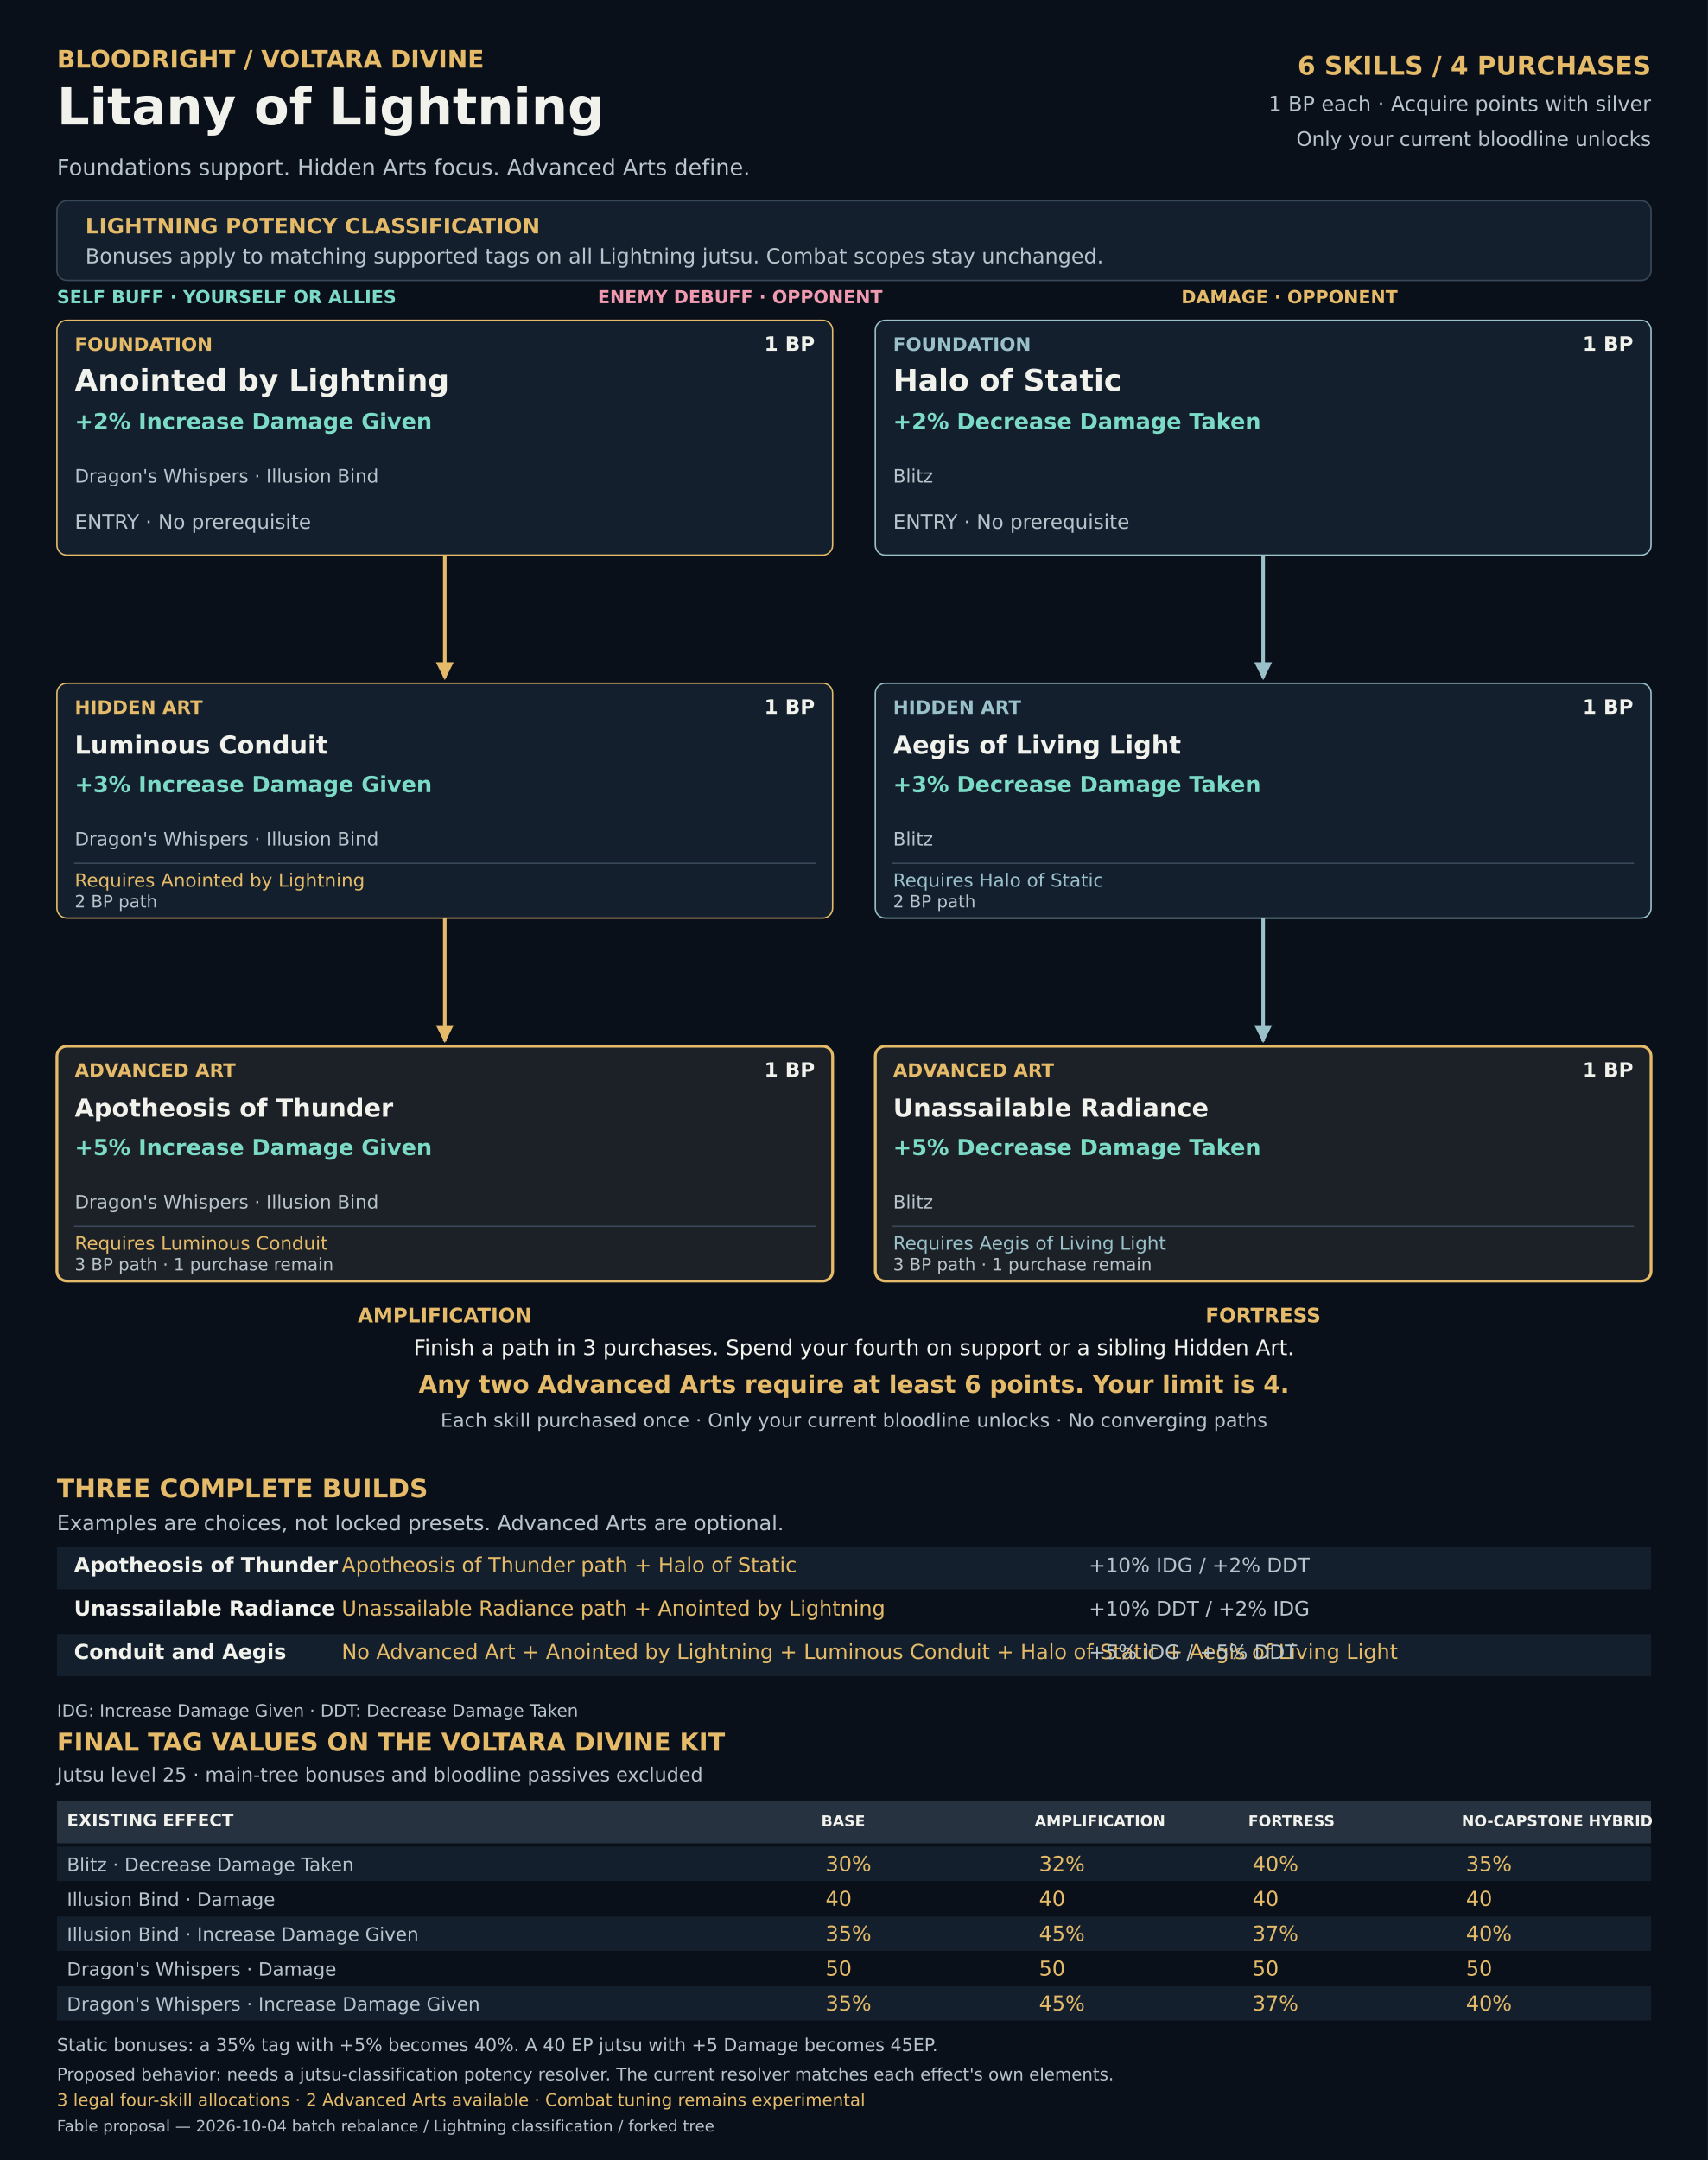
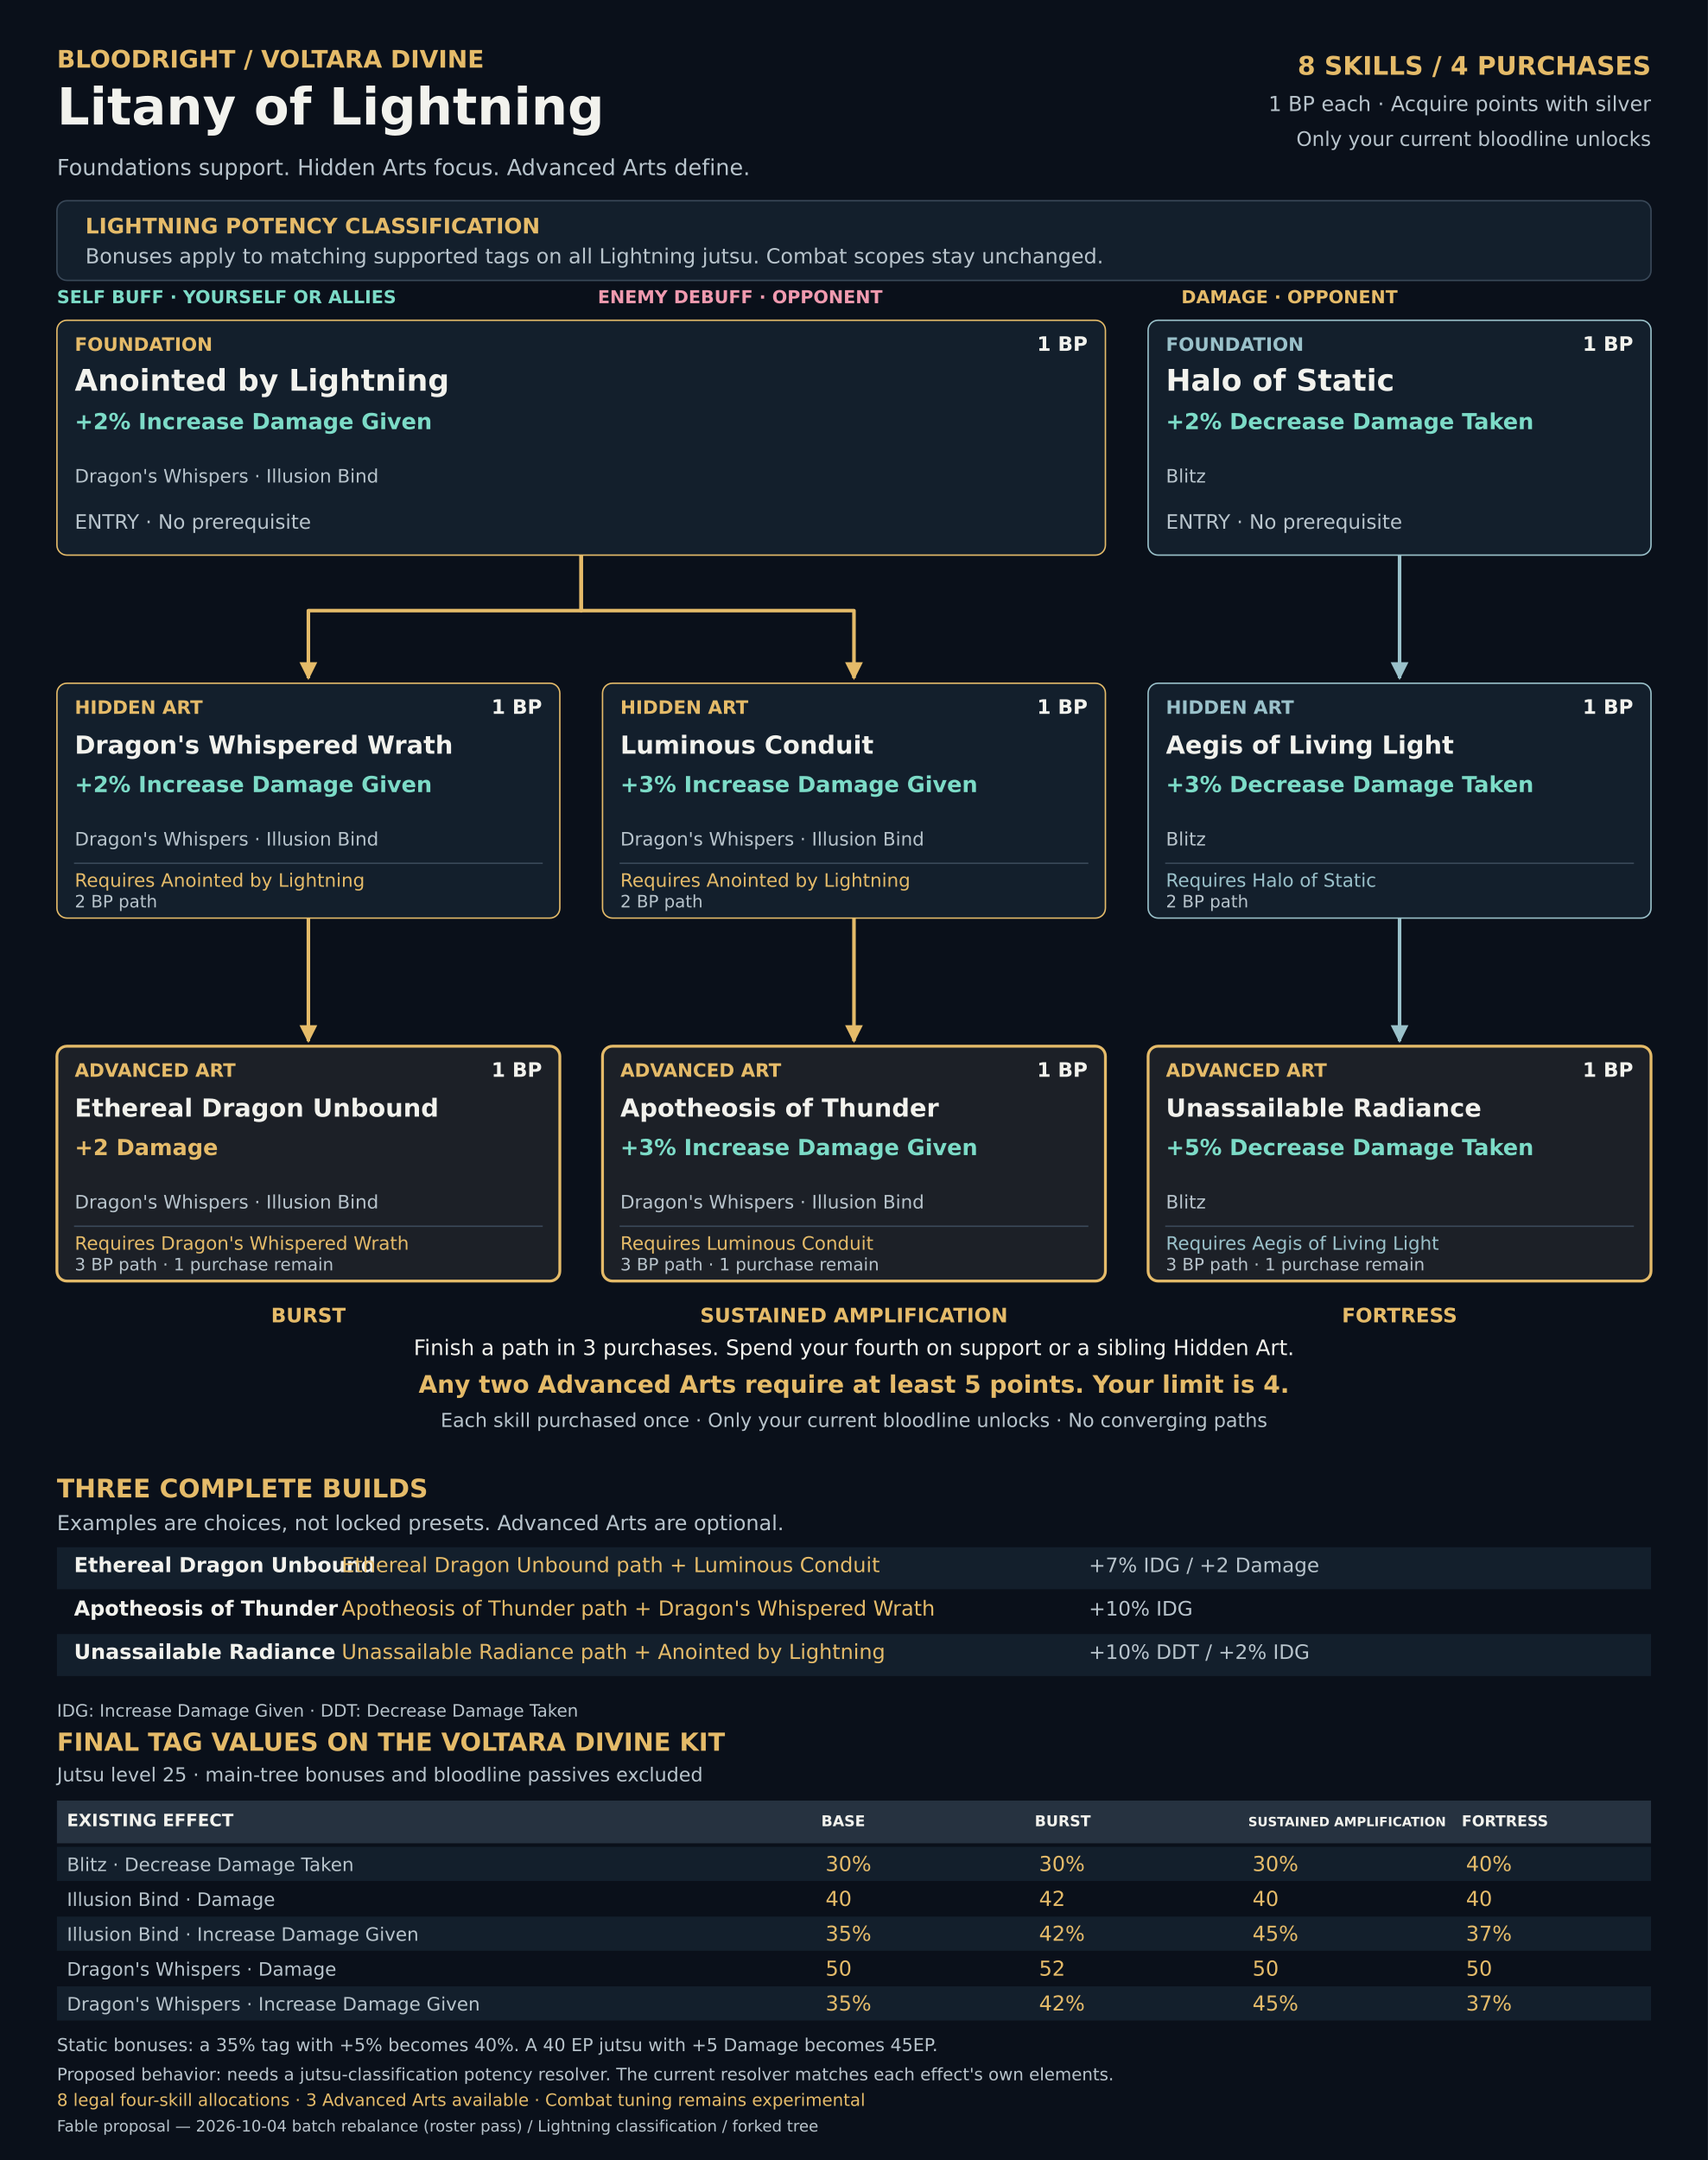
<svg xmlns="http://www.w3.org/2000/svg" width="2400" height="3035" viewBox="0 0 2400 3035" role="img" aria-labelledby="title desc">
  <defs>
    <marker id="arrow-0" viewBox="0 0 10 10" refX="9" refY="5" markerWidth="5" markerHeight="5" orient="auto">
      <path d="M0 0L10 5L0 10Z" fill="#e5bb69" />
    </marker>
    <marker id="arrow-1" viewBox="0 0 10 10" refX="9" refY="5" markerWidth="5" markerHeight="5" orient="auto">
      <path d="M0 0L10 5L0 10Z" fill="#9ac1ca" />
    </marker>
    <marker id="arrow-2" viewBox="0 0 10 10" refX="9" refY="5" markerWidth="5" markerHeight="5" orient="auto">
      <path d="M0 0L10 5L0 10Z" fill="#b8d98d" />
    </marker>
    <marker id="arrow-3" viewBox="0 0 10 10" refX="9" refY="5" markerWidth="5" markerHeight="5" orient="auto">
      <path d="M0 0L10 5L0 10Z" fill="#d9a6e0" />
    </marker>
  </defs>
  <g font-family="DejaVu Sans, sans-serif">
    <rect x="0" y="0" width="2400" height="3035" rx="0" fill="#0a101a" />
    <text x="80" y="95" font-size="34" font-weight="700" fill="#e5bb69" text-anchor="start">BLOODRIGHT / VOLTARA DIVINE</text>
    <text x="80" y="175" font-size="72" font-weight="700" fill="#f2f2ed" text-anchor="start">Litany of Lightning</text>
    <text x="80" y="246" font-size="31" font-weight="400" fill="#b8c4cc" text-anchor="start">Foundations support. Hidden Arts focus. Advanced Arts define.</text>
-     <text x="2320" y="105" font-size="36" font-weight="700" fill="#e5bb69" text-anchor="end">6 SKILLS  /  4 PURCHASES</text>
+     <text x="2320" y="105" font-size="36" font-weight="700" fill="#e5bb69" text-anchor="end">8 SKILLS  /  4 PURCHASES</text>
    <text x="2320" y="156" font-size="29" font-weight="400" fill="#b8c4cc" text-anchor="end">1 BP each · Acquire points with silver</text>
    <text x="2320" y="205" font-size="28" font-weight="400" fill="#b8c4cc" text-anchor="end">Only your current bloodline unlocks</text>
    <rect x="80" y="282" width="2240" height="112" rx="14" fill="#131f2c" stroke="#394858" stroke-width="2" />
    <text x="120" y="328" font-size="30" font-weight="700" fill="#e5bb69" text-anchor="start">LIGHTNING POTENCY CLASSIFICATION</text>
    <text x="120" y="370" font-size="29" font-weight="400" fill="#b8c4cc" text-anchor="start">Bonuses apply to matching supported tags on all Lightning jutsu. Combat scopes stay unchanged.</text>
    <text x="80" y="426" font-size="25" font-weight="700" fill="#7cdbc7" text-anchor="start">SELF BUFF · YOURSELF OR ALLIES</text>
    <text x="840" y="426" font-size="25" font-weight="700" fill="#f09aaf" text-anchor="start">ENEMY DEBUFF · OPPONENT</text>
    <text x="1660" y="426" font-size="25" font-weight="700" fill="#e5bb69" text-anchor="start">DAMAGE · OPPONENT</text>
-     <path id="edge-04-05" data-from="04" data-to="05" d="M625 1290 V1463" fill="none" stroke="#e5bb69" stroke-width="5" stroke-linejoin="round" marker-end="url(#arrow-0)" />
-     <path id="edge-01-04" data-from="01" data-to="04" d="M625 780 V953" fill="none" stroke="#e5bb69" stroke-width="5" stroke-linejoin="round" marker-end="url(#arrow-0)" />
-     <path id="edge-07-08" data-from="07" data-to="08" d="M1775 1290 V1463" fill="none" stroke="#9ac1ca" stroke-width="5" stroke-linejoin="round" marker-end="url(#arrow-1)" />
-     <path id="edge-06-07" data-from="06" data-to="07" d="M1775 780 V953" fill="none" stroke="#9ac1ca" stroke-width="5" stroke-linejoin="round" marker-end="url(#arrow-1)" />
+     <path id="edge-02-03" data-from="02" data-to="03" d="M433.333 1290 V1463" fill="none" stroke="#e5bb69" stroke-width="5" stroke-linejoin="round" marker-end="url(#arrow-0)" />
+     <path id="edge-04-05" data-from="04" data-to="05" d="M1200 1290 V1463" fill="none" stroke="#e5bb69" stroke-width="5" stroke-linejoin="round" marker-end="url(#arrow-0)" />
+     <path id="edge-01-02" data-from="01" data-to="02" d="M816.667 780 V858 H433.333 V953" fill="none" stroke="#e5bb69" stroke-width="5" stroke-linejoin="round" marker-end="url(#arrow-0)" />
+     <path id="edge-01-04" data-from="01" data-to="04" d="M816.667 780 V858 H1200 V953" fill="none" stroke="#e5bb69" stroke-width="5" stroke-linejoin="round" marker-end="url(#arrow-0)" />
+     <path id="edge-07-08" data-from="07" data-to="08" d="M1966.67 1290 V1463" fill="none" stroke="#9ac1ca" stroke-width="5" stroke-linejoin="round" marker-end="url(#arrow-1)" />
+     <path id="edge-06-07" data-from="06" data-to="07" d="M1966.67 780 V953" fill="none" stroke="#9ac1ca" stroke-width="5" stroke-linejoin="round" marker-end="url(#arrow-1)" />
    <g id="node-01" data-cost="1" data-prerequisites="" data-potency-classification="Lightning">
-       <rect x="80" y="450" width="1090" height="330" rx="14" fill="#131f2c" stroke="#e5bb69" stroke-width="2" />
+       <rect x="80" y="450" width="1473.33" height="330" rx="14" fill="#131f2c" stroke="#e5bb69" stroke-width="2" />
      <text x="105.0" y="493" font-size="26" font-weight="700" fill="#e5bb69" text-anchor="start">FOUNDATION</text>
-       <text x="1145.0" y="493" font-size="28" font-weight="700" fill="#f2f2ed" text-anchor="end">1 BP</text>
+       <text x="1528.333" y="493" font-size="28" font-weight="700" fill="#f2f2ed" text-anchor="end">1 BP</text>
      <text x="105.0" y="549" font-size="42" font-weight="700" fill="#f2f2ed" text-anchor="start">Anointed by Lightning</text>
      <text x="105.0" y="603" font-size="31" font-weight="700" fill="#7cdbc7" text-anchor="start">+2% Increase Damage Given</text>
      <text x="105.0" y="678" font-size="26" font-weight="400" fill="#b8c4cc" text-anchor="start">Dragon's Whispers · Illusion Bind</text>
      <text x="105.0" y="743" font-size="28" font-weight="400" fill="#b8c4cc" text-anchor="start">ENTRY · No prerequisite</text>
    </g>
    <g id="node-06" data-cost="1" data-prerequisites="" data-potency-classification="Lightning">
-       <rect x="1230" y="450" width="1090" height="330" rx="14" fill="#131f2c" stroke="#9ac1ca" stroke-width="2" />
-       <text x="1255.0" y="493" font-size="26" font-weight="700" fill="#9ac1ca" text-anchor="start">FOUNDATION</text>
+       <rect x="1613.33" y="450" width="706.667" height="330" rx="14" fill="#131f2c" stroke="#9ac1ca" stroke-width="2" />
+       <text x="1638.333" y="493" font-size="26" font-weight="700" fill="#9ac1ca" text-anchor="start">FOUNDATION</text>
      <text x="2295.0" y="493" font-size="28" font-weight="700" fill="#f2f2ed" text-anchor="end">1 BP</text>
-       <text x="1255.0" y="549" font-size="42" font-weight="700" fill="#f2f2ed" text-anchor="start">Halo of Static</text>
-       <text x="1255.0" y="603" font-size="31" font-weight="700" fill="#7cdbc7" text-anchor="start">+2% Decrease Damage Taken</text>
-       <text x="1255.0" y="678" font-size="26" font-weight="400" fill="#b8c4cc" text-anchor="start">Blitz</text>
-       <text x="1255.0" y="743" font-size="28" font-weight="400" fill="#b8c4cc" text-anchor="start">ENTRY · No prerequisite</text>
+       <text x="1638.333" y="549" font-size="42" font-weight="700" fill="#f2f2ed" text-anchor="start">Halo of Static</text>
+       <text x="1638.333" y="603" font-size="31" font-weight="700" fill="#7cdbc7" text-anchor="start">+2% Decrease Damage Taken</text>
+       <text x="1638.333" y="678" font-size="26" font-weight="400" fill="#b8c4cc" text-anchor="start">Blitz</text>
+       <text x="1638.333" y="743" font-size="28" font-weight="400" fill="#b8c4cc" text-anchor="start">ENTRY · No prerequisite</text>
    </g>
-     <g id="node-04" data-cost="1" data-prerequisites="01" data-potency-classification="Lightning">
-       <rect x="80" y="960" width="1090" height="330" rx="14" fill="#131f2c" stroke="#e5bb69" stroke-width="2" />
+     <g id="node-02" data-cost="1" data-prerequisites="01" data-potency-classification="Lightning">
+       <rect x="80" y="960" width="706.667" height="330" rx="14" fill="#131f2c" stroke="#e5bb69" stroke-width="2" />
      <text x="105.0" y="1003" font-size="26" font-weight="700" fill="#e5bb69" text-anchor="start">HIDDEN ART</text>
-       <text x="1145.0" y="1003" font-size="28" font-weight="700" fill="#f2f2ed" text-anchor="end">1 BP</text>
-       <text x="105.0" y="1059" font-size="35" font-weight="700" fill="#f2f2ed" text-anchor="start">Luminous Conduit</text>
-       <text x="105.0" y="1113" font-size="31" font-weight="700" fill="#7cdbc7" text-anchor="start">+3% Increase Damage Given</text>
+       <text x="761.667" y="1003" font-size="28" font-weight="700" fill="#f2f2ed" text-anchor="end">1 BP</text>
+       <text x="105.0" y="1059" font-size="35" font-weight="700" fill="#f2f2ed" text-anchor="start">Dragon's Whispered Wrath</text>
+       <text x="105.0" y="1113" font-size="31" font-weight="700" fill="#7cdbc7" text-anchor="start">+2% Increase Damage Given</text>
      <text x="105.0" y="1188" font-size="26" font-weight="400" fill="#b8c4cc" text-anchor="start">Dragon's Whispers · Illusion Bind</text>
-       <path d="M104 1213 L1146 1213" fill="none" stroke="#394858" stroke-width="2" />
+       <path d="M104 1213 L762.667 1213" fill="none" stroke="#394858" stroke-width="2" />
      <text x="105.0" y="1246" font-size="26" font-weight="400" fill="#e5bb69" text-anchor="start">Requires Anointed by Lightning</text>
      <text x="105.0" y="1275" font-size="24" font-weight="400" fill="#b8c4cc" text-anchor="start">2 BP path</text>
    </g>
+     <g id="node-04" data-cost="1" data-prerequisites="01" data-potency-classification="Lightning">
+       <rect x="846.667" y="960" width="706.667" height="330" rx="14" fill="#131f2c" stroke="#e5bb69" stroke-width="2" />
+       <text x="871.667" y="1003" font-size="26" font-weight="700" fill="#e5bb69" text-anchor="start">HIDDEN ART</text>
+       <text x="1528.333" y="1003" font-size="28" font-weight="700" fill="#f2f2ed" text-anchor="end">1 BP</text>
+       <text x="871.667" y="1059" font-size="35" font-weight="700" fill="#f2f2ed" text-anchor="start">Luminous Conduit</text>
+       <text x="871.667" y="1113" font-size="31" font-weight="700" fill="#7cdbc7" text-anchor="start">+3% Increase Damage Given</text>
+       <text x="871.667" y="1188" font-size="26" font-weight="400" fill="#b8c4cc" text-anchor="start">Dragon's Whispers · Illusion Bind</text>
+       <path d="M870.667 1213 L1529.33 1213" fill="none" stroke="#394858" stroke-width="2" />
+       <text x="871.667" y="1246" font-size="26" font-weight="400" fill="#e5bb69" text-anchor="start">Requires Anointed by Lightning</text>
+       <text x="871.667" y="1275" font-size="24" font-weight="400" fill="#b8c4cc" text-anchor="start">2 BP path</text>
+     </g>
    <g id="node-07" data-cost="1" data-prerequisites="06" data-potency-classification="Lightning">
-       <rect x="1230" y="960" width="1090" height="330" rx="14" fill="#131f2c" stroke="#9ac1ca" stroke-width="2" />
-       <text x="1255.0" y="1003" font-size="26" font-weight="700" fill="#9ac1ca" text-anchor="start">HIDDEN ART</text>
+       <rect x="1613.33" y="960" width="706.667" height="330" rx="14" fill="#131f2c" stroke="#9ac1ca" stroke-width="2" />
+       <text x="1638.333" y="1003" font-size="26" font-weight="700" fill="#9ac1ca" text-anchor="start">HIDDEN ART</text>
      <text x="2295.0" y="1003" font-size="28" font-weight="700" fill="#f2f2ed" text-anchor="end">1 BP</text>
-       <text x="1255.0" y="1059" font-size="35" font-weight="700" fill="#f2f2ed" text-anchor="start">Aegis of Living Light</text>
-       <text x="1255.0" y="1113" font-size="31" font-weight="700" fill="#7cdbc7" text-anchor="start">+3% Decrease Damage Taken</text>
-       <text x="1255.0" y="1188" font-size="26" font-weight="400" fill="#b8c4cc" text-anchor="start">Blitz</text>
-       <path d="M1254 1213 L2296 1213" fill="none" stroke="#394858" stroke-width="2" />
-       <text x="1255.0" y="1246" font-size="26" font-weight="400" fill="#9ac1ca" text-anchor="start">Requires Halo of Static</text>
-       <text x="1255.0" y="1275" font-size="24" font-weight="400" fill="#b8c4cc" text-anchor="start">2 BP path</text>
+       <text x="1638.333" y="1059" font-size="35" font-weight="700" fill="#f2f2ed" text-anchor="start">Aegis of Living Light</text>
+       <text x="1638.333" y="1113" font-size="31" font-weight="700" fill="#7cdbc7" text-anchor="start">+3% Decrease Damage Taken</text>
+       <text x="1638.333" y="1188" font-size="26" font-weight="400" fill="#b8c4cc" text-anchor="start">Blitz</text>
+       <path d="M1637.33 1213 L2296 1213" fill="none" stroke="#394858" stroke-width="2" />
+       <text x="1638.333" y="1246" font-size="26" font-weight="400" fill="#9ac1ca" text-anchor="start">Requires Halo of Static</text>
+       <text x="1638.333" y="1275" font-size="24" font-weight="400" fill="#b8c4cc" text-anchor="start">2 BP path</text>
+     </g>
+     <g id="node-03" data-cost="1" data-prerequisites="02" data-potency-classification="Lightning">
+       <rect x="80" y="1470" width="706.667" height="330" rx="14" fill="#1c2027" stroke="#e5bb69" stroke-width="4" />
+       <text x="105.0" y="1513" font-size="26" font-weight="700" fill="#e5bb69" text-anchor="start">ADVANCED ART</text>
+       <text x="761.667" y="1513" font-size="28" font-weight="700" fill="#f2f2ed" text-anchor="end">1 BP</text>
+       <text x="105.0" y="1569" font-size="35" font-weight="700" fill="#f2f2ed" text-anchor="start">Ethereal Dragon Unbound</text>
+       <text x="105.0" y="1623" font-size="31" font-weight="700" fill="#e5bb69" text-anchor="start">+2 Damage</text>
+       <text x="105.0" y="1698" font-size="26" font-weight="400" fill="#b8c4cc" text-anchor="start">Dragon's Whispers · Illusion Bind</text>
+       <path d="M104 1723 L762.667 1723" fill="none" stroke="#394858" stroke-width="2" />
+       <text x="105.0" y="1756" font-size="26" font-weight="400" fill="#e5bb69" text-anchor="start">Requires Dragon's Whispered Wrath</text>
+       <text x="105.0" y="1785" font-size="24" font-weight="400" fill="#b8c4cc" text-anchor="start">3 BP path · 1 purchase remain</text>
    </g>
    <g id="node-05" data-cost="1" data-prerequisites="04" data-potency-classification="Lightning">
-       <rect x="80" y="1470" width="1090" height="330" rx="14" fill="#1c2027" stroke="#e5bb69" stroke-width="4" />
-       <text x="105.0" y="1513" font-size="26" font-weight="700" fill="#e5bb69" text-anchor="start">ADVANCED ART</text>
-       <text x="1145.0" y="1513" font-size="28" font-weight="700" fill="#f2f2ed" text-anchor="end">1 BP</text>
-       <text x="105.0" y="1569" font-size="35" font-weight="700" fill="#f2f2ed" text-anchor="start">Apotheosis of Thunder</text>
-       <text x="105.0" y="1623" font-size="31" font-weight="700" fill="#7cdbc7" text-anchor="start">+5% Increase Damage Given</text>
-       <text x="105.0" y="1698" font-size="26" font-weight="400" fill="#b8c4cc" text-anchor="start">Dragon's Whispers · Illusion Bind</text>
-       <path d="M104 1723 L1146 1723" fill="none" stroke="#394858" stroke-width="2" />
-       <text x="105.0" y="1756" font-size="26" font-weight="400" fill="#e5bb69" text-anchor="start">Requires Luminous Conduit</text>
-       <text x="105.0" y="1785" font-size="24" font-weight="400" fill="#b8c4cc" text-anchor="start">3 BP path · 1 purchase remain</text>
+       <rect x="846.667" y="1470" width="706.667" height="330" rx="14" fill="#1c2027" stroke="#e5bb69" stroke-width="4" />
+       <text x="871.667" y="1513" font-size="26" font-weight="700" fill="#e5bb69" text-anchor="start">ADVANCED ART</text>
+       <text x="1528.333" y="1513" font-size="28" font-weight="700" fill="#f2f2ed" text-anchor="end">1 BP</text>
+       <text x="871.667" y="1569" font-size="35" font-weight="700" fill="#f2f2ed" text-anchor="start">Apotheosis of Thunder</text>
+       <text x="871.667" y="1623" font-size="31" font-weight="700" fill="#7cdbc7" text-anchor="start">+3% Increase Damage Given</text>
+       <text x="871.667" y="1698" font-size="26" font-weight="400" fill="#b8c4cc" text-anchor="start">Dragon's Whispers · Illusion Bind</text>
+       <path d="M870.667 1723 L1529.33 1723" fill="none" stroke="#394858" stroke-width="2" />
+       <text x="871.667" y="1756" font-size="26" font-weight="400" fill="#e5bb69" text-anchor="start">Requires Luminous Conduit</text>
+       <text x="871.667" y="1785" font-size="24" font-weight="400" fill="#b8c4cc" text-anchor="start">3 BP path · 1 purchase remain</text>
    </g>
    <g id="node-08" data-cost="1" data-prerequisites="07" data-potency-classification="Lightning">
-       <rect x="1230" y="1470" width="1090" height="330" rx="14" fill="#1c2027" stroke="#e5bb69" stroke-width="4" />
-       <text x="1255.0" y="1513" font-size="26" font-weight="700" fill="#e5bb69" text-anchor="start">ADVANCED ART</text>
+       <rect x="1613.33" y="1470" width="706.667" height="330" rx="14" fill="#1c2027" stroke="#e5bb69" stroke-width="4" />
+       <text x="1638.333" y="1513" font-size="26" font-weight="700" fill="#e5bb69" text-anchor="start">ADVANCED ART</text>
      <text x="2295.0" y="1513" font-size="28" font-weight="700" fill="#f2f2ed" text-anchor="end">1 BP</text>
-       <text x="1255.0" y="1569" font-size="35" font-weight="700" fill="#f2f2ed" text-anchor="start">Unassailable Radiance</text>
-       <text x="1255.0" y="1623" font-size="31" font-weight="700" fill="#7cdbc7" text-anchor="start">+5% Decrease Damage Taken</text>
-       <text x="1255.0" y="1698" font-size="26" font-weight="400" fill="#b8c4cc" text-anchor="start">Blitz</text>
-       <path d="M1254 1723 L2296 1723" fill="none" stroke="#394858" stroke-width="2" />
-       <text x="1255.0" y="1756" font-size="26" font-weight="400" fill="#9ac1ca" text-anchor="start">Requires Aegis of Living Light</text>
-       <text x="1255.0" y="1785" font-size="24" font-weight="400" fill="#b8c4cc" text-anchor="start">3 BP path · 1 purchase remain</text>
+       <text x="1638.333" y="1569" font-size="35" font-weight="700" fill="#f2f2ed" text-anchor="start">Unassailable Radiance</text>
+       <text x="1638.333" y="1623" font-size="31" font-weight="700" fill="#7cdbc7" text-anchor="start">+5% Decrease Damage Taken</text>
+       <text x="1638.333" y="1698" font-size="26" font-weight="400" fill="#b8c4cc" text-anchor="start">Blitz</text>
+       <path d="M1637.33 1723 L2296 1723" fill="none" stroke="#394858" stroke-width="2" />
+       <text x="1638.333" y="1756" font-size="26" font-weight="400" fill="#9ac1ca" text-anchor="start">Requires Aegis of Living Light</text>
+       <text x="1638.333" y="1785" font-size="24" font-weight="400" fill="#b8c4cc" text-anchor="start">3 BP path · 1 purchase remain</text>
    </g>
-     <text x="625.0" y="1858" font-size="28" font-weight="700" fill="#e5bb69" text-anchor="middle">AMPLIFICATION</text>
-     <text x="1775.0" y="1858" font-size="28" font-weight="700" fill="#e5bb69" text-anchor="middle">FORTRESS</text>
+     <text x="433.333" y="1858" font-size="28" font-weight="700" fill="#e5bb69" text-anchor="middle">BURST</text>
+     <text x="1200.0" y="1858" font-size="28" font-weight="700" fill="#e5bb69" text-anchor="middle">SUSTAINED AMPLIFICATION</text>
+     <text x="1966.667" y="1858" font-size="28" font-weight="700" fill="#e5bb69" text-anchor="middle">FORTRESS</text>
    <text x="1200.0" y="1904" font-size="30" font-weight="400" fill="#f2f2ed" text-anchor="middle">Finish a path in 3 purchases. Spend your fourth on support or a sibling Hidden Art.</text>
-     <text x="1200.0" y="1957" font-size="34" font-weight="700" fill="#e5bb69" text-anchor="middle">Any two Advanced Arts require at least 6 points. Your limit is 4.</text>
+     <text x="1200.0" y="1957" font-size="34" font-weight="700" fill="#e5bb69" text-anchor="middle">Any two Advanced Arts require at least 5 points. Your limit is 4.</text>
    <text x="1200.0" y="2005" font-size="27" font-weight="400" fill="#b8c4cc" text-anchor="middle">Each skill purchased once · Only your current bloodline unlocks · No converging paths</text>
    <text x="80" y="2104" font-size="36" font-weight="700" fill="#e5bb69" text-anchor="start">THREE COMPLETE BUILDS</text>
    <text x="80" y="2150" font-size="29" font-weight="400" fill="#b8c4cc" text-anchor="start">Examples are choices, not locked presets. Advanced Arts are optional.</text>
    <rect x="80" y="2174" width="2240" height="59" rx="0" fill="#131f2c" />
-     <text x="104" y="2209" font-size="29" font-weight="700" fill="#f2f2ed" text-anchor="start">Apotheosis of Thunder</text>
-     <text x="480" y="2209" font-size="29" font-weight="400" fill="#e5bb69" text-anchor="start">Apotheosis of Thunder path + Halo of Static</text>
-     <text x="1530" y="2209" font-size="28" font-weight="400" fill="#b8c4cc" text-anchor="start">+10% IDG / +2% DDT</text>
+     <text x="104" y="2209" font-size="29" font-weight="700" fill="#f2f2ed" text-anchor="start">Ethereal Dragon Unbound</text>
+     <text x="480" y="2209" font-size="29" font-weight="400" fill="#e5bb69" text-anchor="start">Ethereal Dragon Unbound path + Luminous Conduit</text>
+     <text x="1530" y="2209" font-size="28" font-weight="400" fill="#b8c4cc" text-anchor="start">+7% IDG / +2 Damage</text>
    <rect x="80" y="2235" width="2240" height="59" rx="0" fill="#0a101a" />
-     <text x="104" y="2270" font-size="29" font-weight="700" fill="#f2f2ed" text-anchor="start">Unassailable Radiance</text>
-     <text x="480" y="2270" font-size="29" font-weight="400" fill="#e5bb69" text-anchor="start">Unassailable Radiance path + Anointed by Lightning</text>
-     <text x="1530" y="2270" font-size="28" font-weight="400" fill="#b8c4cc" text-anchor="start">+10% DDT / +2% IDG</text>
+     <text x="104" y="2270" font-size="29" font-weight="700" fill="#f2f2ed" text-anchor="start">Apotheosis of Thunder</text>
+     <text x="480" y="2270" font-size="29" font-weight="400" fill="#e5bb69" text-anchor="start">Apotheosis of Thunder path + Dragon's Whispered Wrath</text>
+     <text x="1530" y="2270" font-size="28" font-weight="400" fill="#b8c4cc" text-anchor="start">+10% IDG</text>
    <rect x="80" y="2296" width="2240" height="59" rx="0" fill="#131f2c" />
-     <text x="104" y="2331" font-size="29" font-weight="700" fill="#f2f2ed" text-anchor="start">Conduit and Aegis</text>
-     <text x="480" y="2331" font-size="29" font-weight="400" fill="#e5bb69" text-anchor="start">No Advanced Art + Anointed by Lightning + Luminous Conduit + Halo of Static + Aegis of Living Light</text>
-     <text x="1530" y="2331" font-size="28" font-weight="400" fill="#b8c4cc" text-anchor="start">+5% IDG / +5% DDT</text>
+     <text x="104" y="2331" font-size="29" font-weight="700" fill="#f2f2ed" text-anchor="start">Unassailable Radiance</text>
+     <text x="480" y="2331" font-size="29" font-weight="400" fill="#e5bb69" text-anchor="start">Unassailable Radiance path + Anointed by Lightning</text>
+     <text x="1530" y="2331" font-size="28" font-weight="400" fill="#b8c4cc" text-anchor="start">+10% DDT / +2% IDG</text>
    <text x="80" y="2412" font-size="24" font-weight="400" fill="#b8c4cc" text-anchor="start">IDG: Increase Damage Given · DDT: Decrease Damage Taken</text>
    <text x="80" y="2460" font-size="35" font-weight="700" fill="#e5bb69" text-anchor="start">FINAL TAG VALUES ON THE VOLTARA DIVINE KIT</text>
    <text x="80" y="2503" font-size="27" font-weight="400" fill="#b8c4cc" text-anchor="start">Jutsu level 25 · main-tree bonuses and bloodline passives excluded</text>
    <rect x="80" y="2530" width="2240" height="60" rx="0" fill="#263240" />
    <text x="94" y="2566" font-size="24" font-weight="700" fill="#f2f2ed" text-anchor="start">EXISTING EFFECT</text>
    <text x="1154.0" y="2566" font-size="21" font-weight="700" fill="#f2f2ed" text-anchor="start">BASE</text>
-     <text x="1454.0" y="2566" font-size="21" font-weight="700" fill="#f2f2ed" text-anchor="start">AMPLIFICATION</text>
-     <text x="1754.0" y="2566" font-size="21" font-weight="700" fill="#f2f2ed" text-anchor="start">FORTRESS</text>
-     <text x="2054.0" y="2566" font-size="21" font-weight="700" fill="#f2f2ed" text-anchor="start">NO-CAPSTONE HYBRID</text>
+     <text x="1454.0" y="2566" font-size="21" font-weight="700" fill="#f2f2ed" text-anchor="start">BURST</text>
+     <text x="1754.0" y="2566" font-size="18" font-weight="700" fill="#f2f2ed" text-anchor="start">SUSTAINED AMPLIFICATION</text>
+     <text x="2054.0" y="2566" font-size="21" font-weight="700" fill="#f2f2ed" text-anchor="start">FORTRESS</text>
    <rect x="80" y="2595" width="2240" height="48" rx="0" fill="#131f2c" />
    <text x="94" y="2629" font-size="26" font-weight="400" fill="#b8c4cc" text-anchor="start">Blitz · Decrease Damage Taken</text>
    <text x="1160.0" y="2629" font-size="29" font-weight="400" fill="#e5bb69" text-anchor="start">30%</text>
-     <text x="1460.0" y="2629" font-size="29" font-weight="400" fill="#e5bb69" text-anchor="start">32%</text>
-     <text x="1760.0" y="2629" font-size="29" font-weight="400" fill="#e5bb69" text-anchor="start">40%</text>
-     <text x="2060.0" y="2629" font-size="29" font-weight="400" fill="#e5bb69" text-anchor="start">35%</text>
+     <text x="1460.0" y="2629" font-size="29" font-weight="400" fill="#e5bb69" text-anchor="start">30%</text>
+     <text x="1760.0" y="2629" font-size="29" font-weight="400" fill="#e5bb69" text-anchor="start">30%</text>
+     <text x="2060.0" y="2629" font-size="29" font-weight="400" fill="#e5bb69" text-anchor="start">40%</text>
    <text x="94" y="2678" font-size="26" font-weight="400" fill="#b8c4cc" text-anchor="start">Illusion Bind · Damage</text>
    <text x="1160.0" y="2678" font-size="29" font-weight="400" fill="#e5bb69" text-anchor="start">40</text>
-     <text x="1460.0" y="2678" font-size="29" font-weight="400" fill="#e5bb69" text-anchor="start">40</text>
+     <text x="1460.0" y="2678" font-size="29" font-weight="400" fill="#e5bb69" text-anchor="start">42</text>
    <text x="1760.0" y="2678" font-size="29" font-weight="400" fill="#e5bb69" text-anchor="start">40</text>
    <text x="2060.0" y="2678" font-size="29" font-weight="400" fill="#e5bb69" text-anchor="start">40</text>
    <rect x="80" y="2693" width="2240" height="48" rx="0" fill="#131f2c" />
    <text x="94" y="2727" font-size="26" font-weight="400" fill="#b8c4cc" text-anchor="start">Illusion Bind · Increase Damage Given</text>
    <text x="1160.0" y="2727" font-size="29" font-weight="400" fill="#e5bb69" text-anchor="start">35%</text>
-     <text x="1460.0" y="2727" font-size="29" font-weight="400" fill="#e5bb69" text-anchor="start">45%</text>
-     <text x="1760.0" y="2727" font-size="29" font-weight="400" fill="#e5bb69" text-anchor="start">37%</text>
-     <text x="2060.0" y="2727" font-size="29" font-weight="400" fill="#e5bb69" text-anchor="start">40%</text>
+     <text x="1460.0" y="2727" font-size="29" font-weight="400" fill="#e5bb69" text-anchor="start">42%</text>
+     <text x="1760.0" y="2727" font-size="29" font-weight="400" fill="#e5bb69" text-anchor="start">45%</text>
+     <text x="2060.0" y="2727" font-size="29" font-weight="400" fill="#e5bb69" text-anchor="start">37%</text>
    <text x="94" y="2776" font-size="26" font-weight="400" fill="#b8c4cc" text-anchor="start">Dragon's Whispers · Damage</text>
    <text x="1160.0" y="2776" font-size="29" font-weight="400" fill="#e5bb69" text-anchor="start">50</text>
-     <text x="1460.0" y="2776" font-size="29" font-weight="400" fill="#e5bb69" text-anchor="start">50</text>
+     <text x="1460.0" y="2776" font-size="29" font-weight="400" fill="#e5bb69" text-anchor="start">52</text>
    <text x="1760.0" y="2776" font-size="29" font-weight="400" fill="#e5bb69" text-anchor="start">50</text>
    <text x="2060.0" y="2776" font-size="29" font-weight="400" fill="#e5bb69" text-anchor="start">50</text>
    <rect x="80" y="2791" width="2240" height="48" rx="0" fill="#131f2c" />
    <text x="94" y="2825" font-size="26" font-weight="400" fill="#b8c4cc" text-anchor="start">Dragon's Whispers · Increase Damage Given</text>
    <text x="1160.0" y="2825" font-size="29" font-weight="400" fill="#e5bb69" text-anchor="start">35%</text>
-     <text x="1460.0" y="2825" font-size="29" font-weight="400" fill="#e5bb69" text-anchor="start">45%</text>
-     <text x="1760.0" y="2825" font-size="29" font-weight="400" fill="#e5bb69" text-anchor="start">37%</text>
-     <text x="2060.0" y="2825" font-size="29" font-weight="400" fill="#e5bb69" text-anchor="start">40%</text>
+     <text x="1460.0" y="2825" font-size="29" font-weight="400" fill="#e5bb69" text-anchor="start">42%</text>
+     <text x="1760.0" y="2825" font-size="29" font-weight="400" fill="#e5bb69" text-anchor="start">45%</text>
+     <text x="2060.0" y="2825" font-size="29" font-weight="400" fill="#e5bb69" text-anchor="start">37%</text>
    <text x="80" y="2882" font-size="25" font-weight="400" fill="#b8c4cc" text-anchor="start">Static bonuses: a 35% tag with +5% becomes 40%. A 40 EP jutsu with +5 Damage becomes 45EP.</text>
    <text x="80" y="2923" font-size="24" font-weight="400" fill="#b8c4cc" text-anchor="start">Proposed behavior: needs a jutsu-classification potency resolver. The current resolver matches each effect's own elements.</text>
-     <text x="80" y="2959" font-size="24" font-weight="400" fill="#e5bb69" text-anchor="start">3 legal four-skill allocations · 2 Advanced Arts available · Combat tuning remains experimental</text>
-     <text x="80" y="2995" font-size="22" font-weight="400" fill="#b8c4cc" text-anchor="start">Fable proposal — 2026-10-04 batch rebalance / Lightning classification / forked tree</text>
+     <text x="80" y="2959" font-size="24" font-weight="400" fill="#e5bb69" text-anchor="start">8 legal four-skill allocations · 3 Advanced Arts available · Combat tuning remains experimental</text>
+     <text x="80" y="2995" font-size="22" font-weight="400" fill="#b8c4cc" text-anchor="start">Fable proposal — 2026-10-04 batch rebalance (roster pass) / Lightning classification / forked tree</text>
  </g>
</svg>
